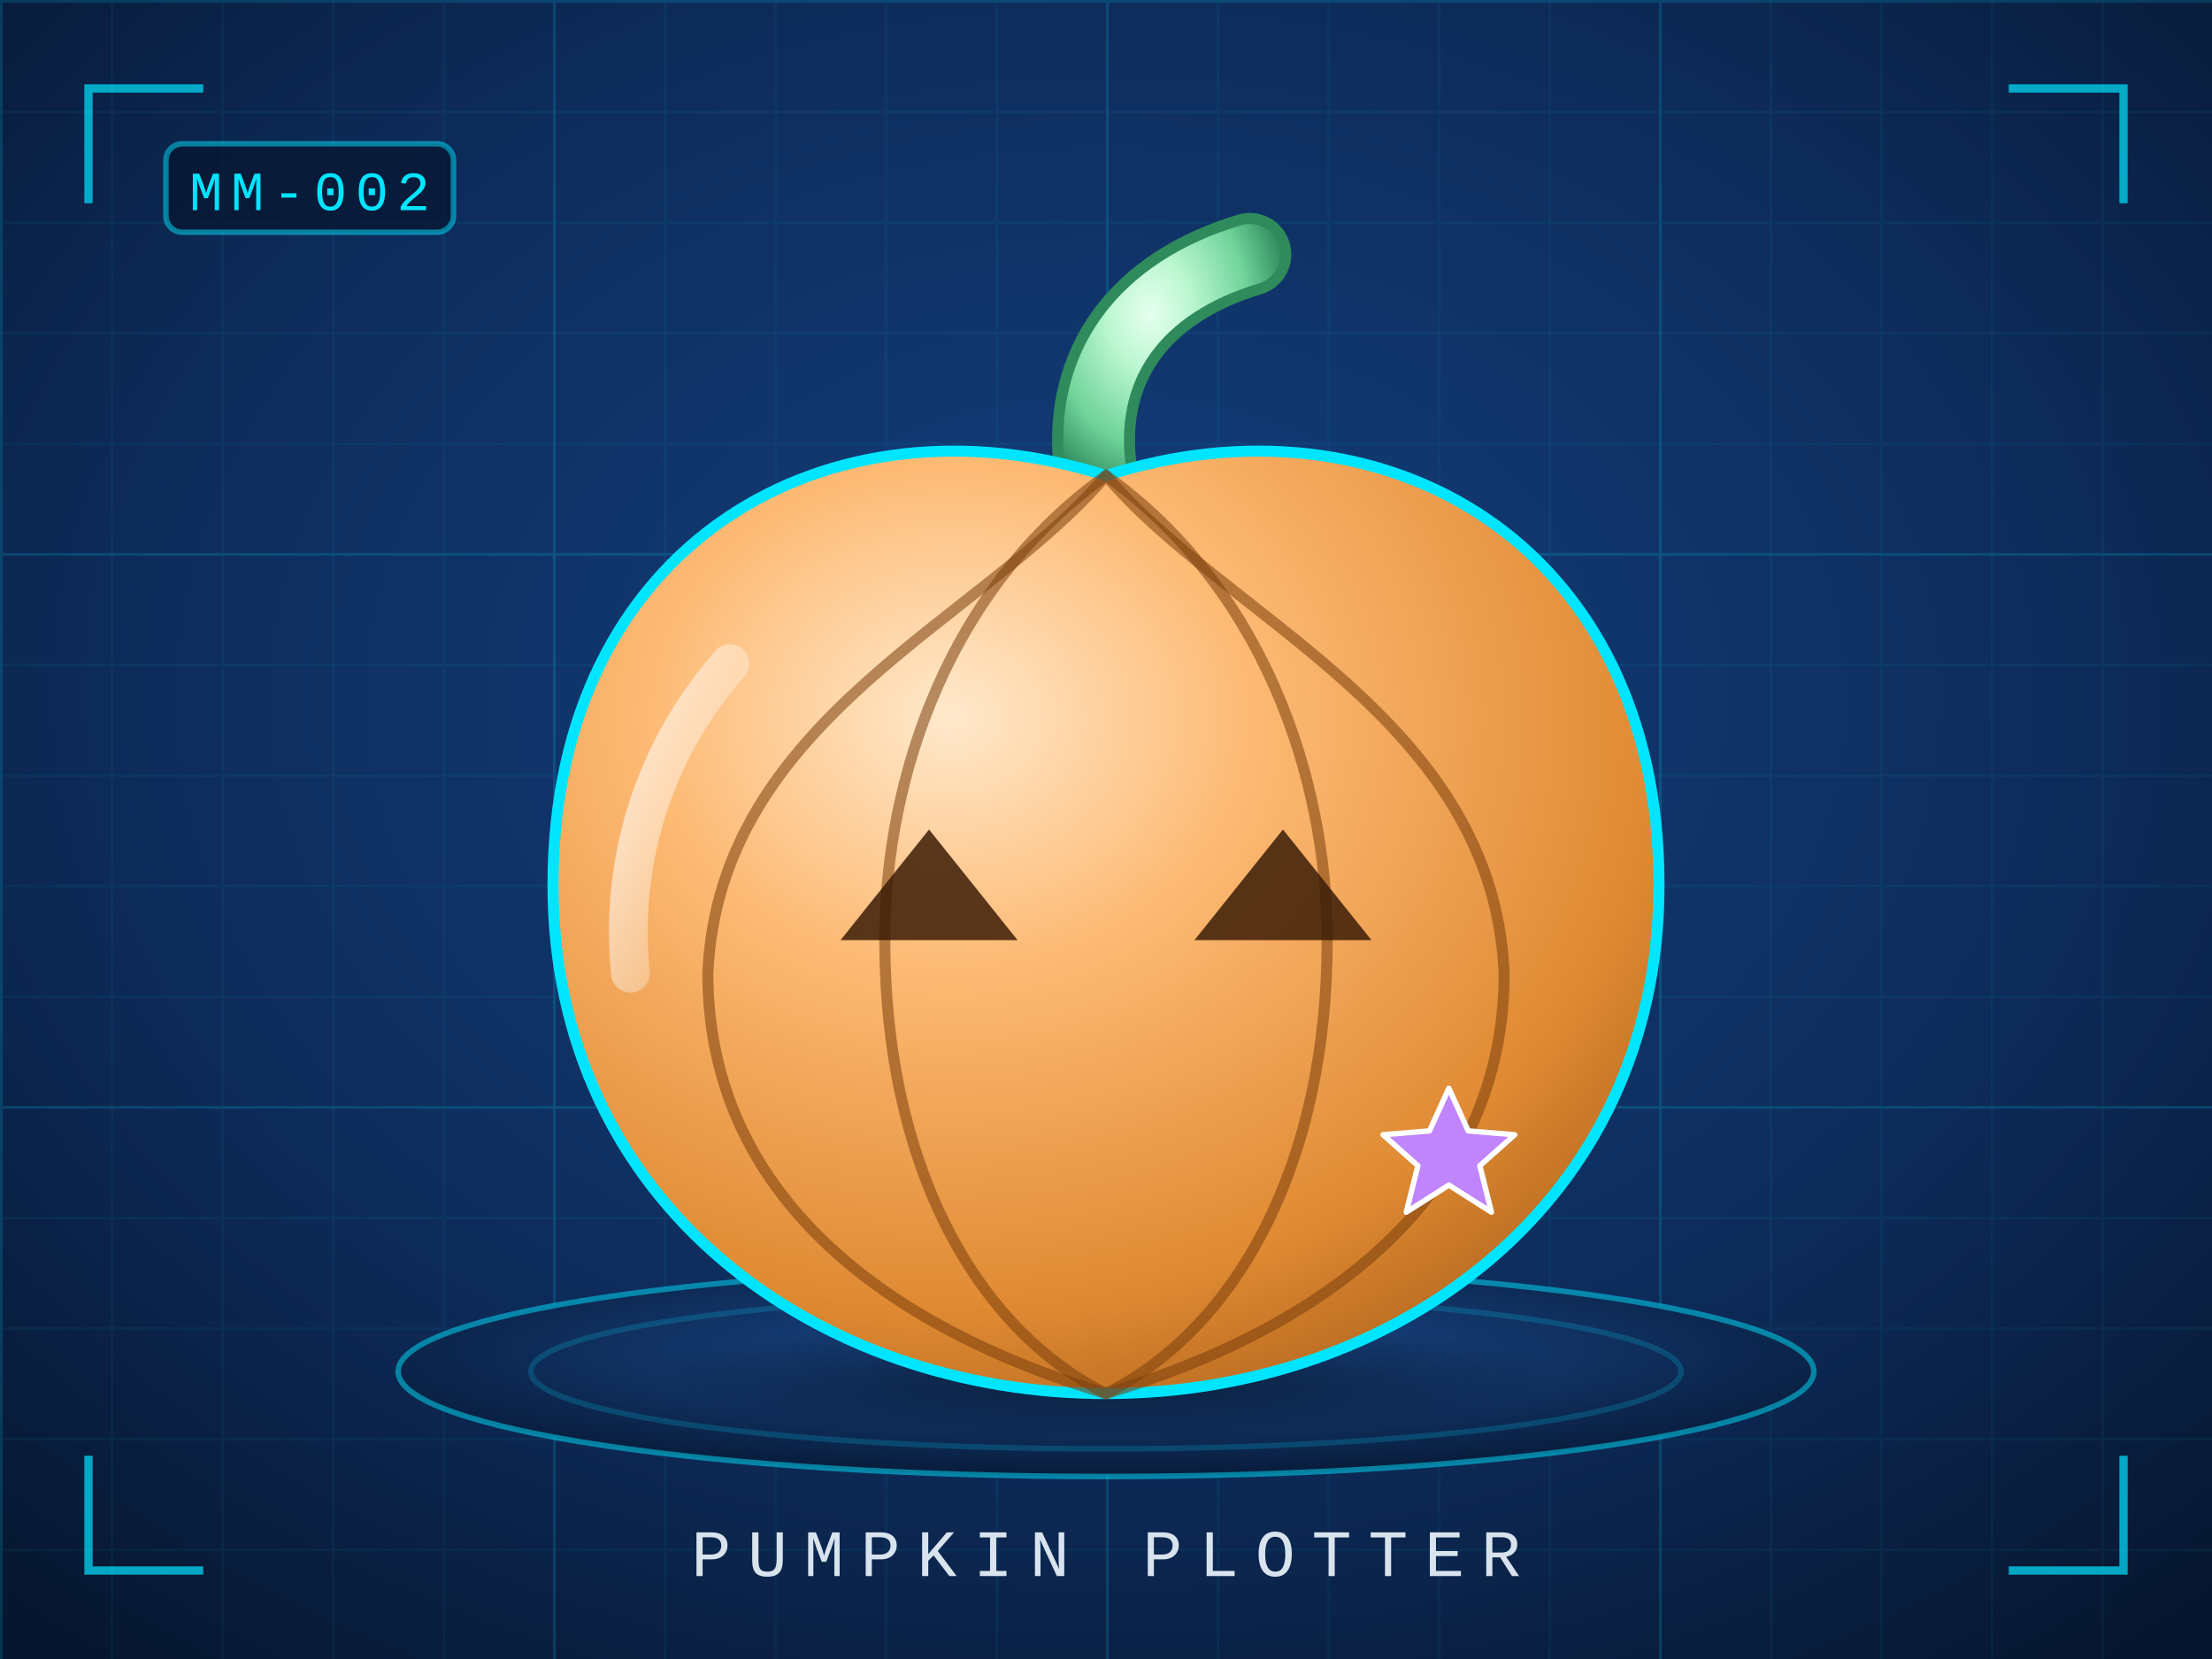
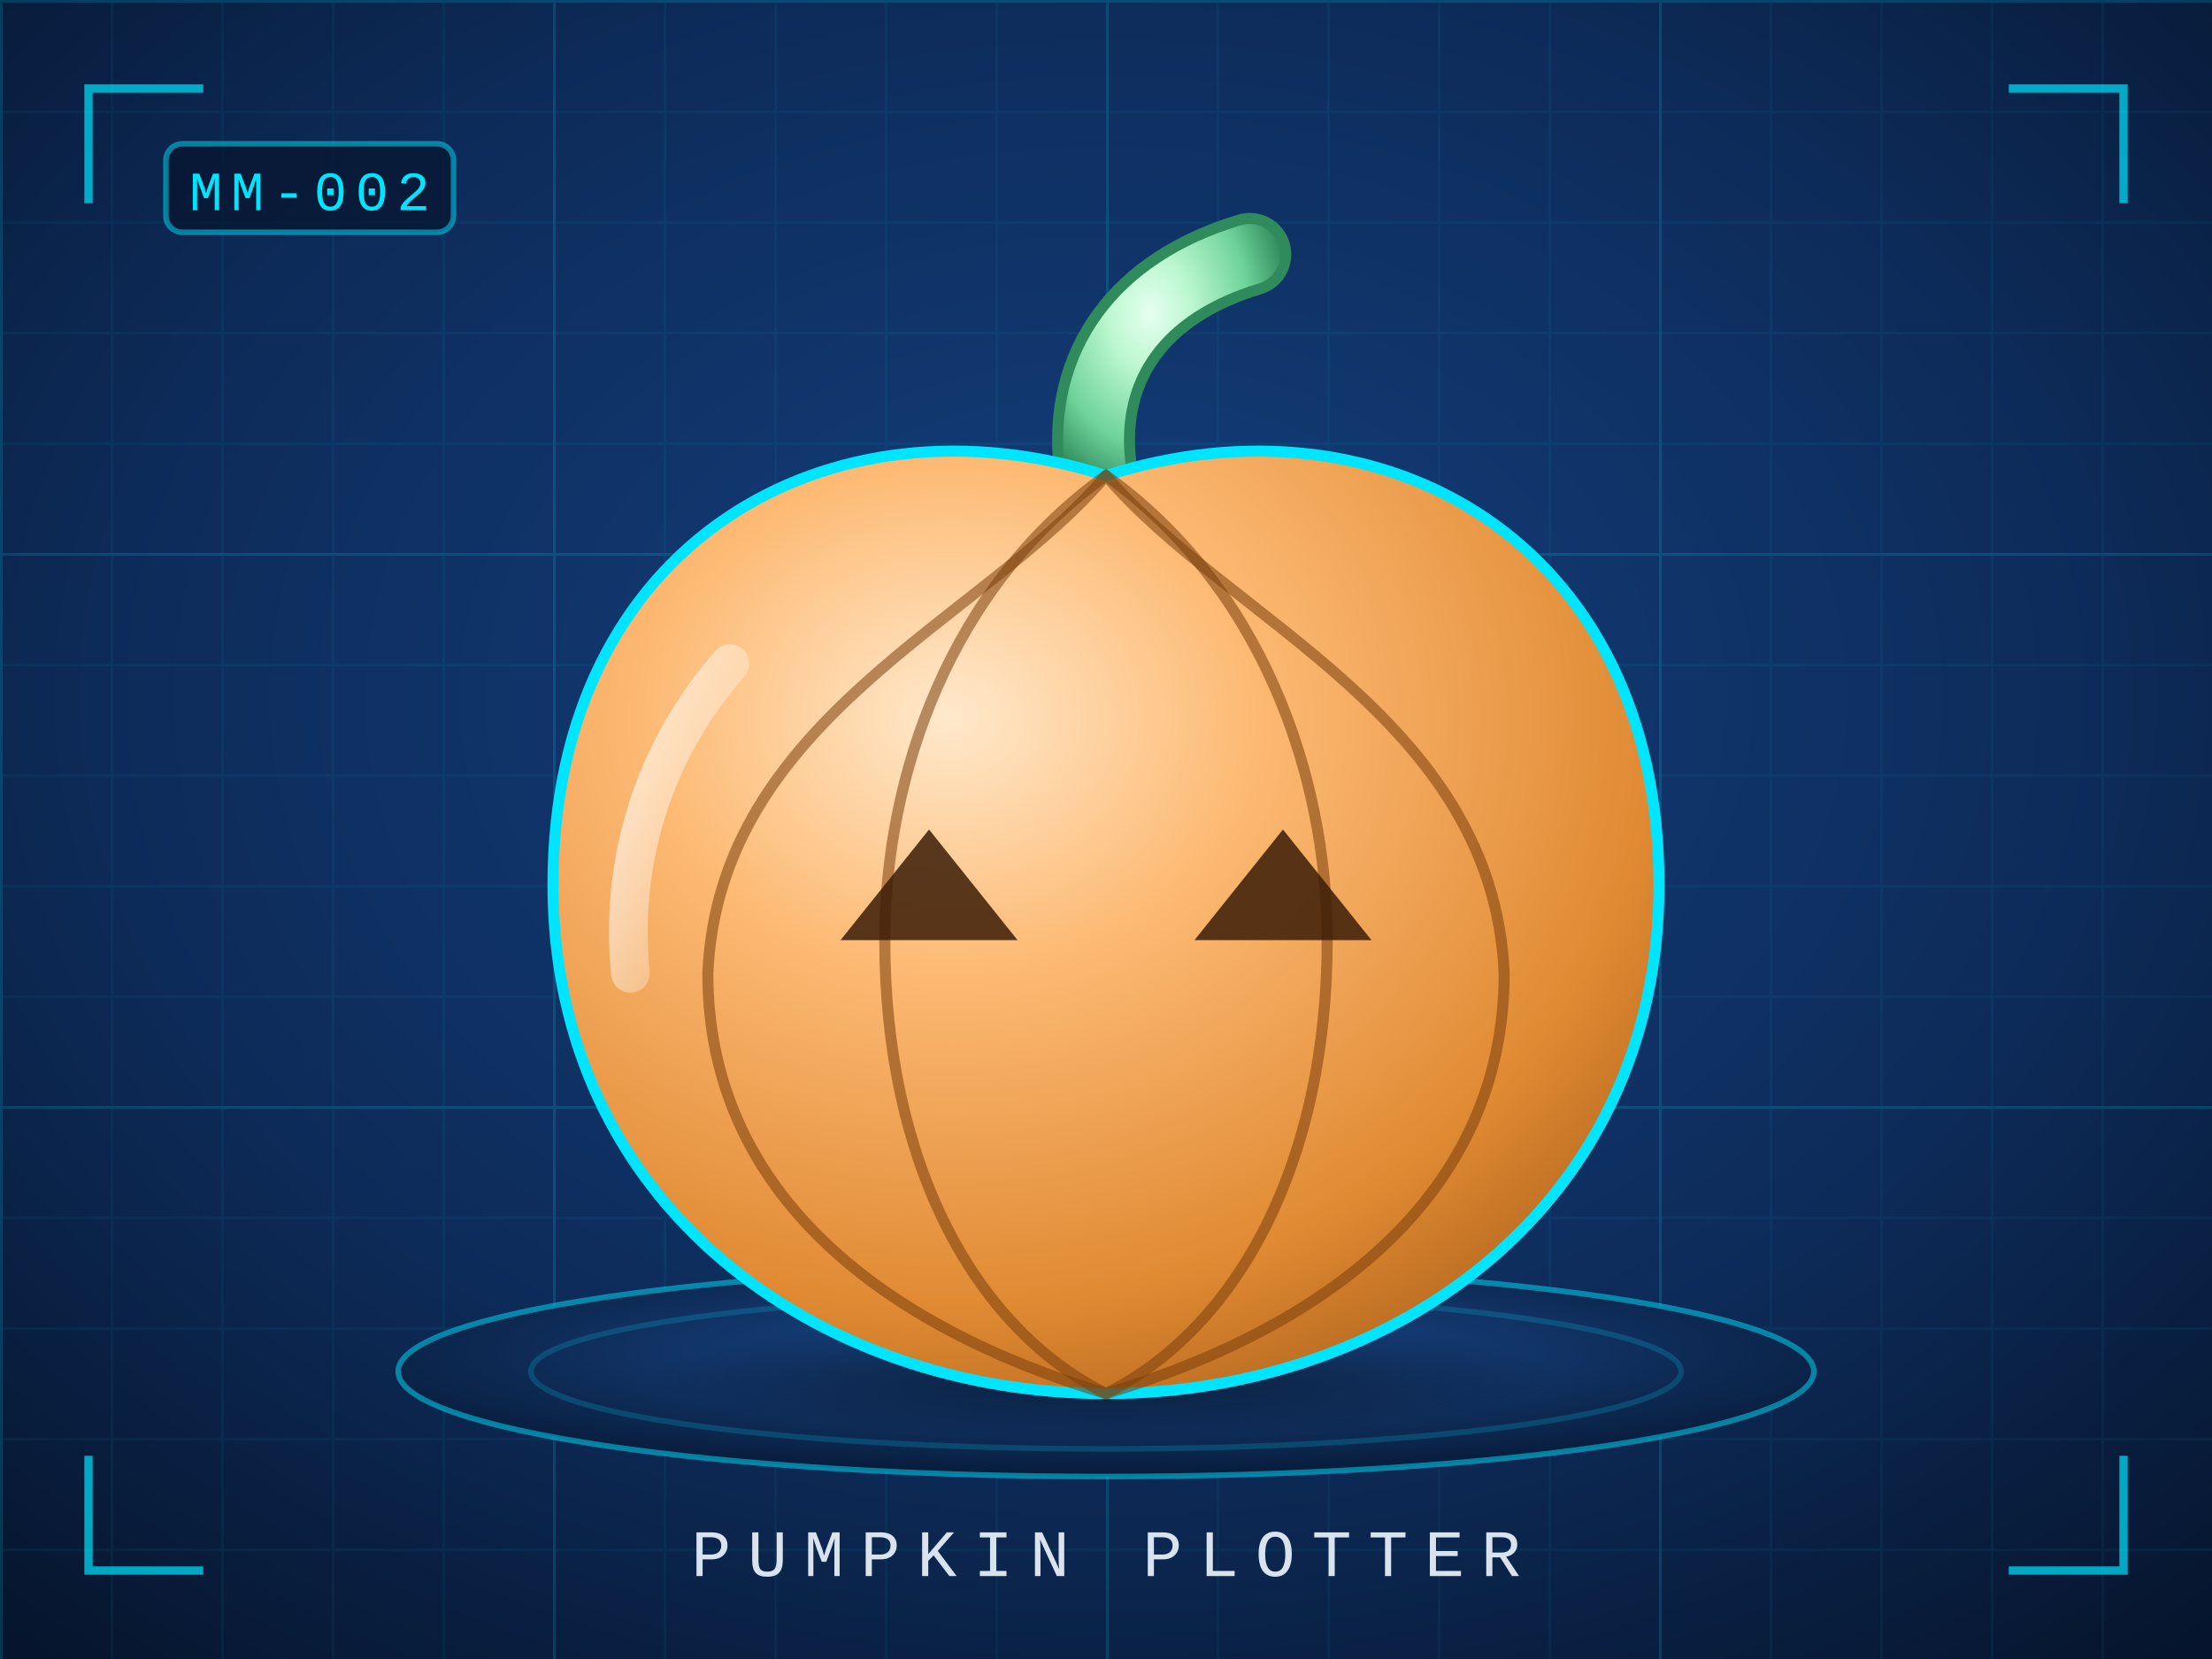
<svg xmlns="http://www.w3.org/2000/svg" viewBox="0 0 400 300">
  <defs>
    <radialGradient id="bg" cx="0.5" cy="0.42" r="0.75">
      <stop offset="0" stop-color="#14407f" />
      <stop offset="0.6" stop-color="#0d2b59" />
      <stop offset="1" stop-color="#06152d" />
    </radialGradient>
    <radialGradient id="plate" cx="0.5" cy="0.4" r="0.6">
      <stop offset="0" stop-color="#1b4c92" />
      <stop offset="1" stop-color="#081c3b" />
    </radialGradient>
    <radialGradient id="shadow" cx="0.5" cy="0.5" r="0.5">
      <stop offset="0" stop-color="#000" stop-opacity="0.55" />
      <stop offset="1" stop-color="#000" stop-opacity="0" />
    </radialGradient>
    <linearGradient id="gloss" x1="0" y1="0" x2="1" y2="1">
      <stop offset="0" stop-color="#fff" stop-opacity="0.75" />
      <stop offset="1" stop-color="#fff" stop-opacity="0" />
    </linearGradient>
    <radialGradient id="mat" cx="0.36" cy="0.28" r="0.9">
      <stop offset="0" stop-color="#ffffff" />
      <stop offset="0.3" stop-color="#e3ecf9" />
      <stop offset="0.7" stop-color="#a9bcdc" />
      <stop offset="1" stop-color="#667fa8" />
    </radialGradient>
    <radialGradient id="warm" cx="0.36" cy="0.28" r="0.9">
      <stop offset="0" stop-color="#ffe9cc" />
      <stop offset="0.3" stop-color="#fdba74" />
      <stop offset="0.7" stop-color="#e08a33" />
      <stop offset="1" stop-color="#9c5412" />
    </radialGradient>
    <radialGradient id="green" cx="0.36" cy="0.28" r="0.9">
      <stop offset="0" stop-color="#e6ffef" />
      <stop offset="0.3" stop-color="#bbf7d0" />
      <stop offset="0.7" stop-color="#6fd39a" />
      <stop offset="1" stop-color="#2f8a5c" />
    </radialGradient>
    <pattern id="gridMinor" width="20" height="20" patternUnits="userSpaceOnUse">
      <path d="M20 0H0V20" fill="none" stroke="#00e5ff" stroke-opacity="0.05" />
    </pattern>
    <pattern id="gridMajor" width="100" height="100" patternUnits="userSpaceOnUse">
      <path d="M100 0H0V100" fill="none" stroke="#00e5ff" stroke-opacity="0.12" />
    </pattern>
  </defs>
  <rect width="400" height="300" fill="url(#bg)" />
  <rect width="400" height="300" fill="url(#gridMinor)" />
  <rect width="400" height="300" fill="url(#gridMajor)" />
  <ellipse cx="200" cy="248" rx="128" ry="19" fill="url(#plate)" stroke="#00e5ff" stroke-opacity="0.5" />
  <ellipse cx="200" cy="248" rx="104" ry="14" fill="none" stroke="#00e5ff" stroke-opacity="0.18" />
  <ellipse cx="200" cy="249" rx="82" ry="11" fill="url(#shadow)" />
  <path d="M198 84C196 66 206 52 226 46" fill="none" stroke="#2f8a5c" stroke-width="15" stroke-linecap="round" />
  <path d="M198 84C196 66 206 52 226 46" fill="none" stroke="url(#green)" stroke-width="11" stroke-linecap="round" />
  <path d="M200 86C150 70 100 98 100 160C100 218 148 252 200 252C252 252 300 218 300 160C300 98 250 70 200 86Z" fill="url(#warm)" stroke="#00e5ff" stroke-width="2" />
  <g fill="none" stroke="#7a3f0c" stroke-opacity="0.55" stroke-width="2" stroke-linecap="round">
    <path d="M200 86C172 106 160 140 160 170C160 210 176 240 200 252C224 240 240 210 240 170C240 140 228 106 200 86Z" />
    <path d="M200 86C178 112 130 130 128 176C128 216 160 240 200 252M200 86C222 112 270 130 272 176C272 216 240 240 200 252" />
  </g>
  <path d="M132 120C118 136 112 156 114 176" fill="none" stroke="url(#gloss)" stroke-width="7" stroke-linecap="round" />
  <path d="M168 150L184 170L152 170Z M232 150L248 170L216 170Z" fill="#3b1d06" fill-opacity="0.85" stroke-linejoin="round" />
-   <path transform="translate(262 208) scale(0.7)" d="M0 -16L5 -5L17 -4L8 4L11 16L0 9L-11 16L-8 4L-17 -4L-5 -5Z" fill="#c084fc" stroke="#fff" stroke-width="1.4" stroke-linejoin="round" />
  <g fill="none" stroke="#00e5ff" stroke-width="1.5" stroke-opacity="0.7" stroke-linecap="square">
    <path d="M16 36V16H36M364 16H384V36M16 264V284H36M384 264V284H364" />
  </g>
  <rect x="30" y="26" width="52" height="16" rx="3" fill="#06152d" fill-opacity="0.7" stroke="#00e5ff" stroke-opacity="0.5" />
  <text x="56" y="38" text-anchor="middle" font-family="Courier New, monospace" font-size="10" fill="#00e5ff" letter-spacing="1.5">MM-002</text>
  <text x="200" y="285" text-anchor="middle" font-family="Courier New, monospace" font-size="12" fill="#eef7ff" fill-opacity="0.9" letter-spacing="3">PUMPKIN PLOTTER</text>
</svg>
